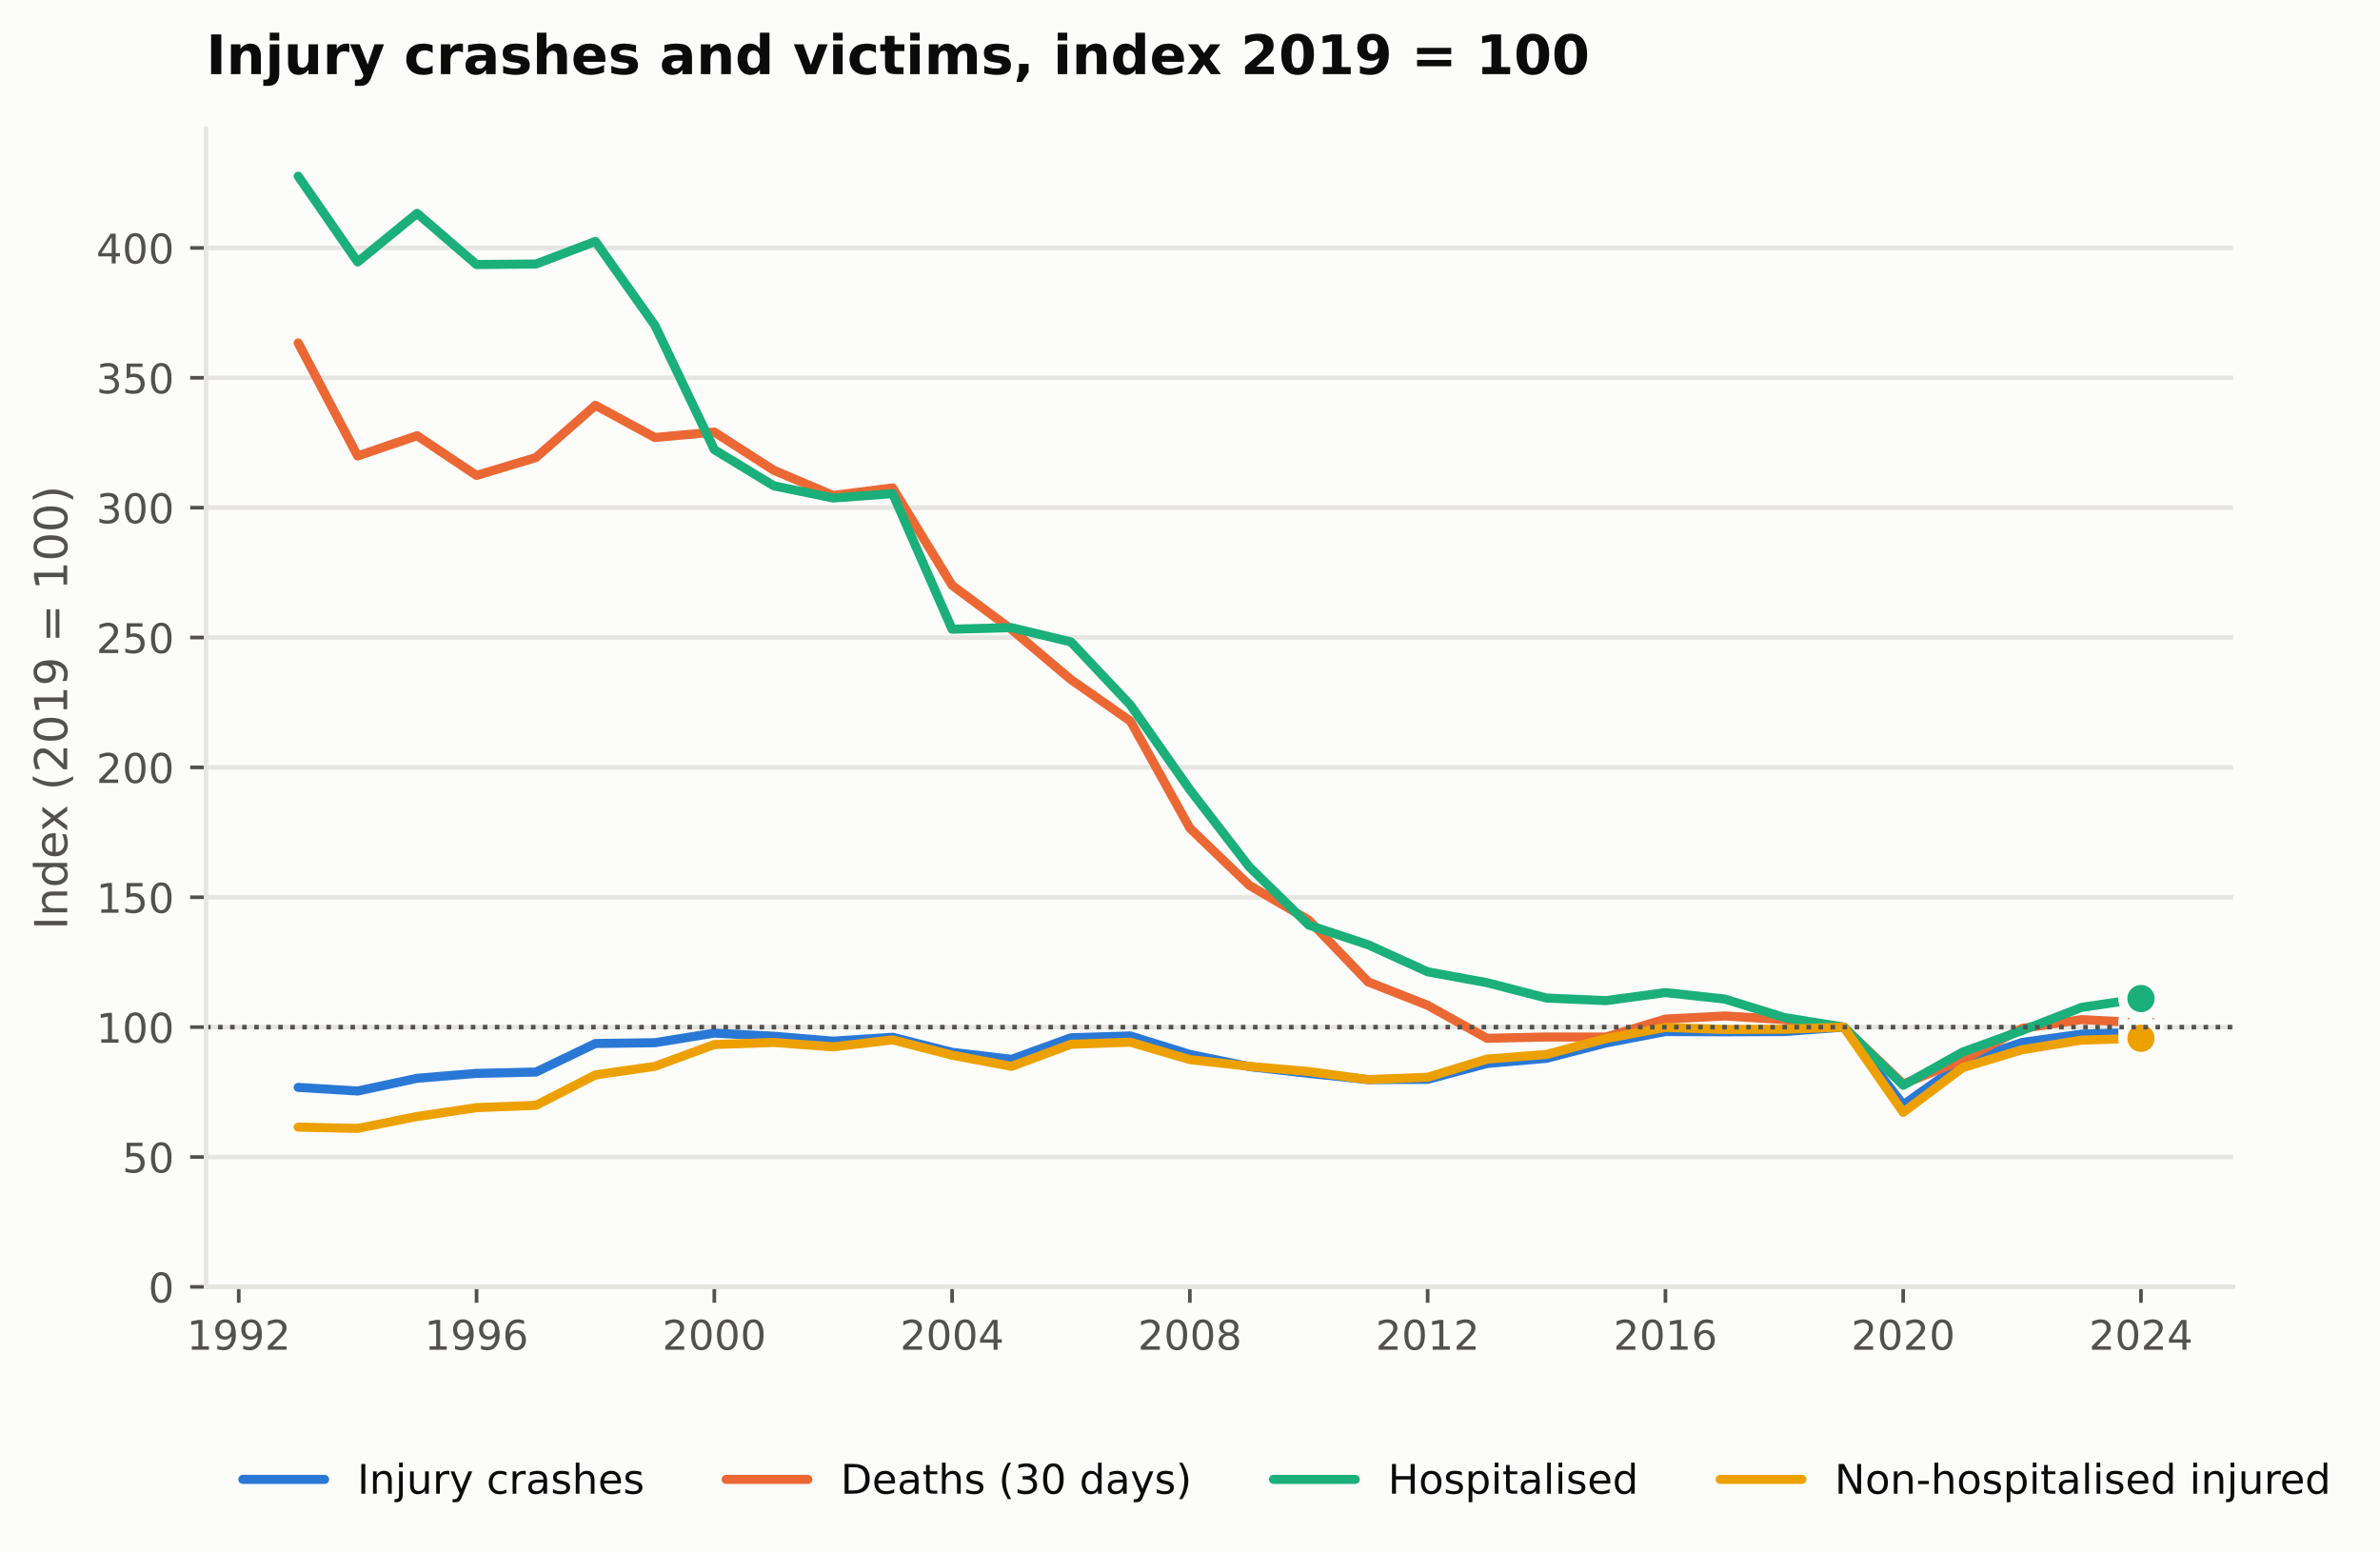
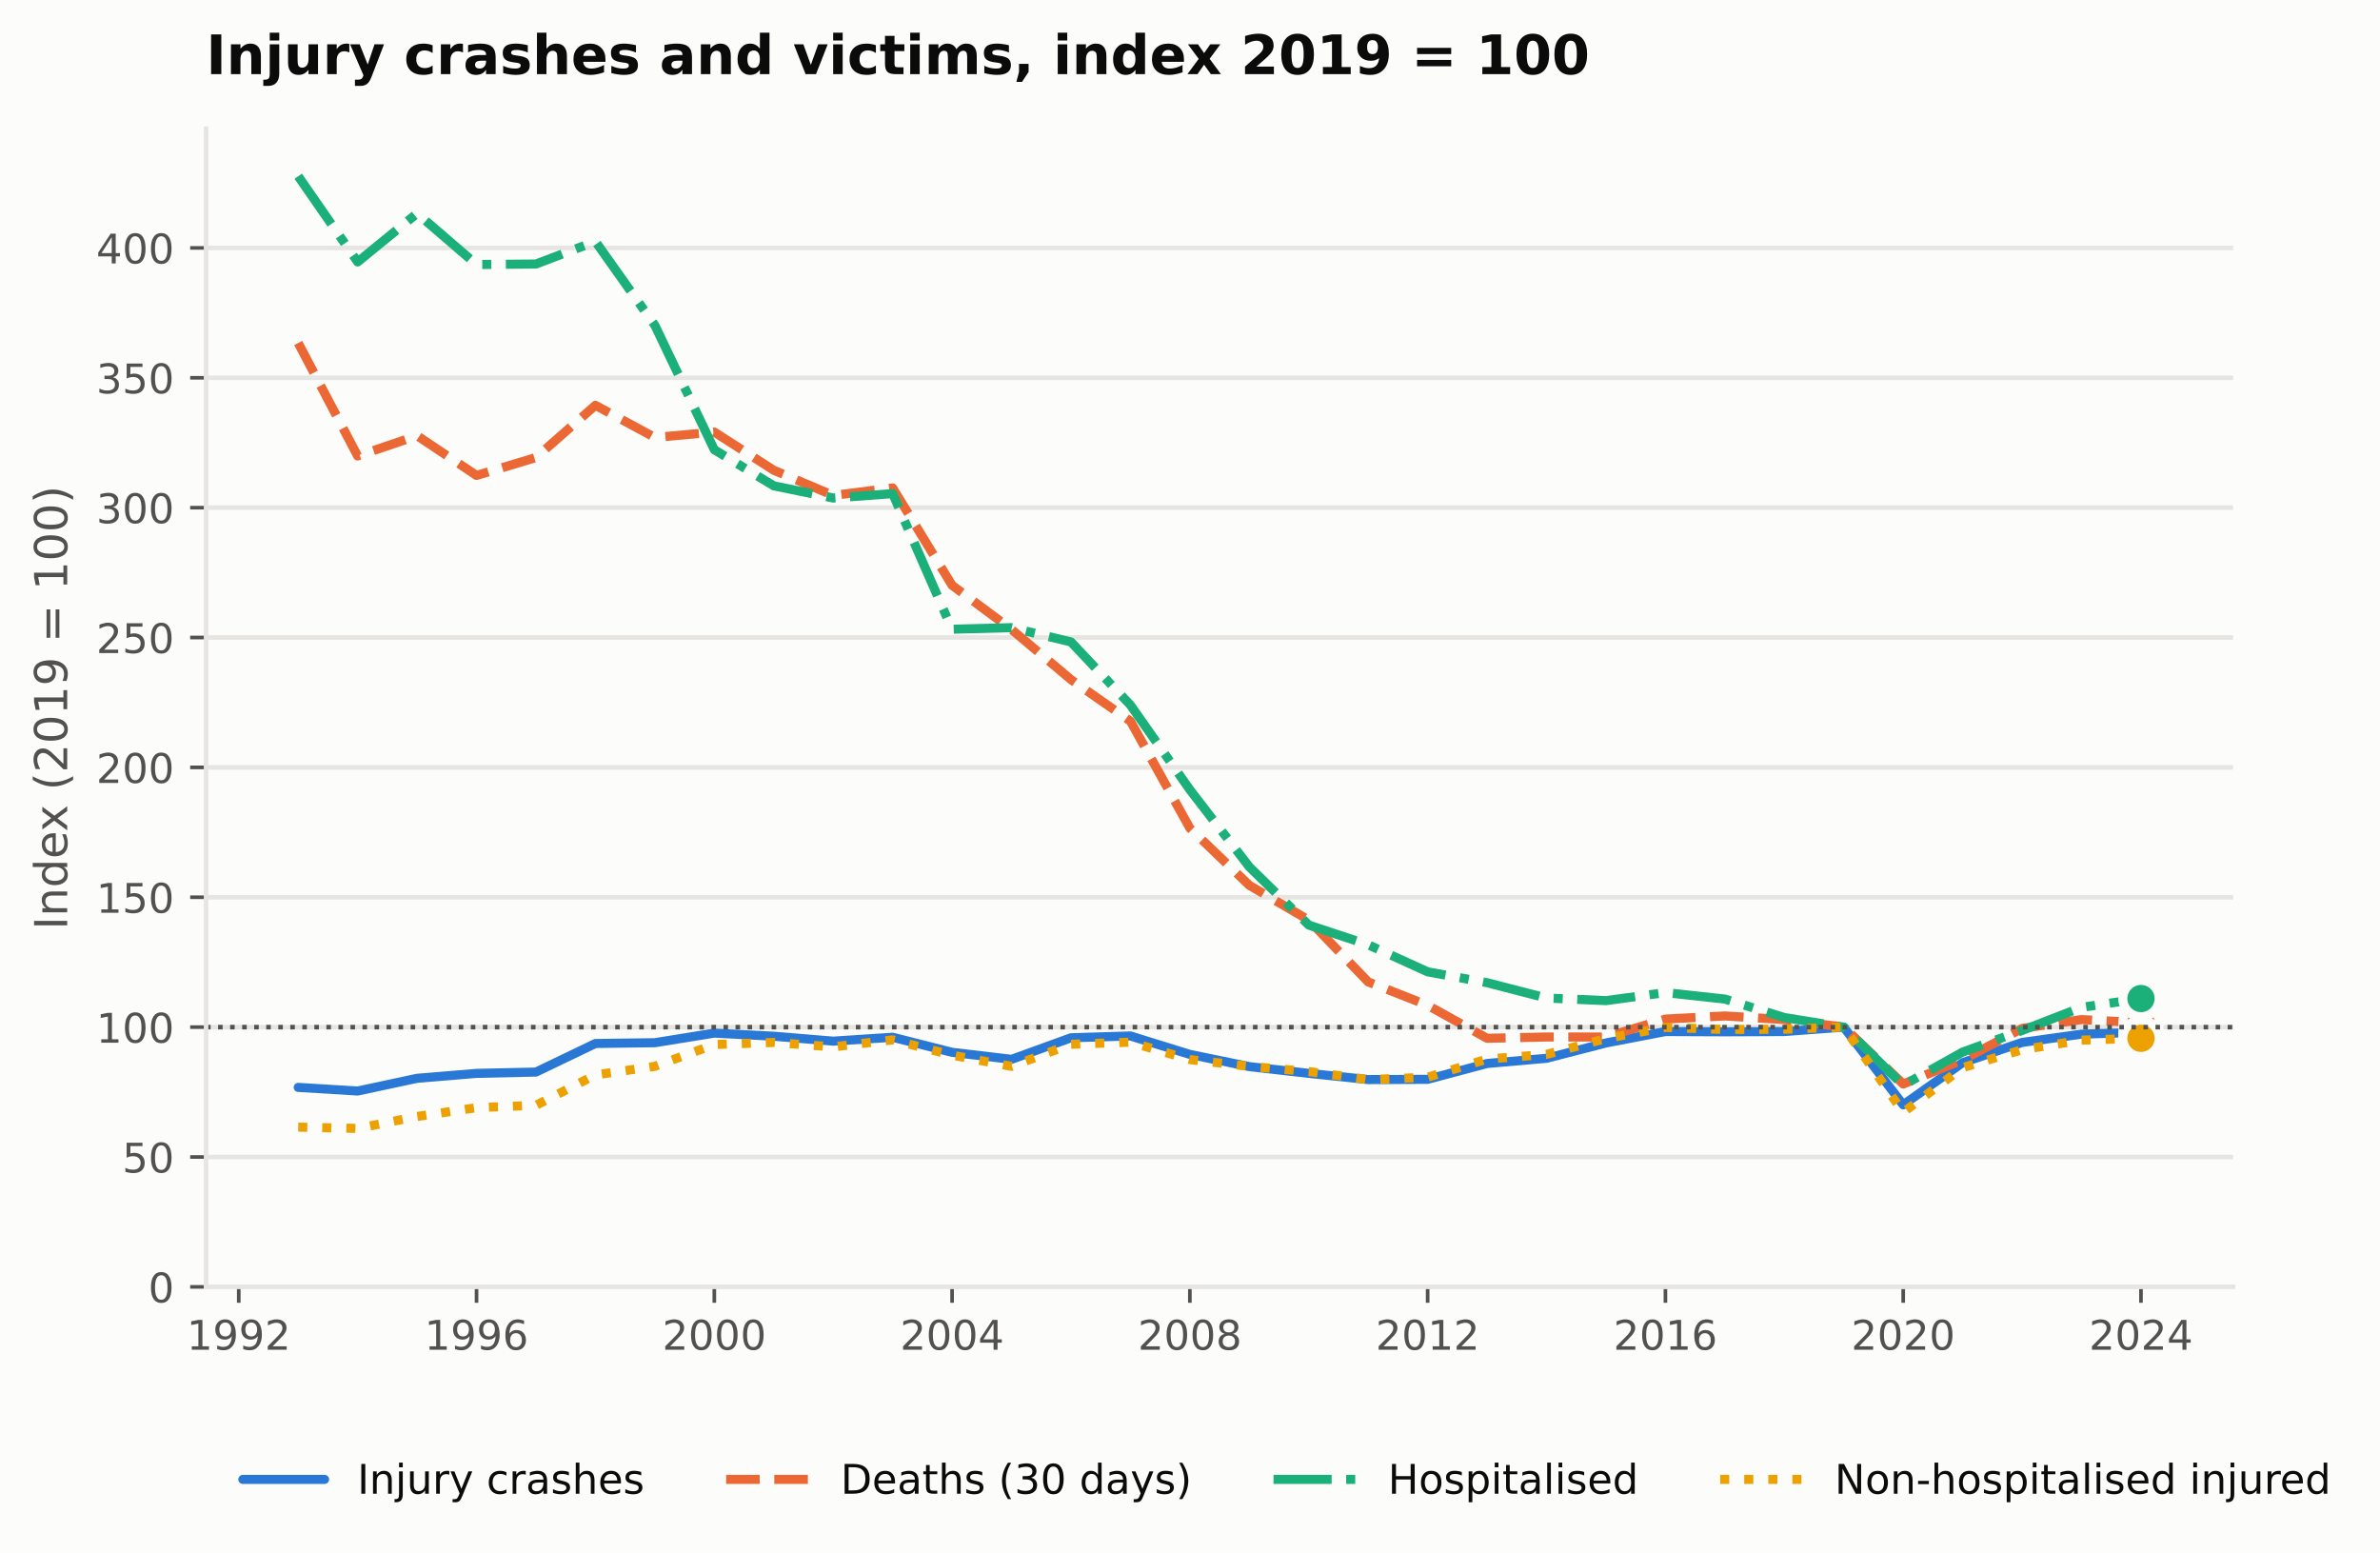
<svg xmlns="http://www.w3.org/2000/svg" xmlns:xlink="http://www.w3.org/1999/xlink" width="524.126pt" height="341.846pt" viewBox="0 0 524.126 341.846" version="1.1">
  <defs>
    <style type="text/css">*{stroke-linejoin: round; stroke-linecap: butt}</style>
  </defs>
  <g id="figure_1">
    <g id="patch_1">
      <path d="M 0 341.846  L 524.126 341.846  L 524.126 0  L 0 0  z " style="fill: #fcfcfb" />
    </g>
    <g id="axes_1">
      <g id="patch_2">
        <path d="M 45.38 283.342  L 491.78 283.342  L 491.78 28.318  L 45.38 28.318  z " style="fill: #fcfcfb" />
      </g>
      <g id="matplotlib.axis_1">
        <g id="xtick_1">
          <g id="line2d_1">
            <defs>
              <path id="m3a9c350e79" d="M 0 0  L 0 3.5  " style="stroke: #52514e; stroke-width: 0.8" />
            </defs>
            <g>
              <use xlink:href="#m3a9c350e79" x="52.58" y="283.342" style="fill: #52514e; stroke: #52514e; stroke-width: 0.8" />
            </g>
          </g>
          <g id="text_1">
            <text style="font-size: 9px; font-family: 'DejaVu Sans', 'Bitstream Vera Sans', 'Computer Modern Sans Serif', 'Lucida Grande', 'Verdana', 'Geneva', 'Lucid', 'Arial', 'Helvetica', 'Avant Garde', sans-serif; text-anchor: middle; fill: #52514e" x="52.58" y="297.18" transform="rotate(-0 52.57953 297.18)">1992</text>
          </g>
        </g>
        <g id="xtick_2">
          <g id="line2d_2">
            <g>
              <use xlink:href="#m3a9c350e79" x="104.943" y="283.342" style="fill: #52514e; stroke: #52514e; stroke-width: 0.8" />
            </g>
          </g>
          <g id="text_2">
            <text style="font-size: 9px; font-family: 'DejaVu Sans', 'Bitstream Vera Sans', 'Computer Modern Sans Serif', 'Lucida Grande', 'Verdana', 'Geneva', 'Lucid', 'Arial', 'Helvetica', 'Avant Garde', sans-serif; text-anchor: middle; fill: #52514e" x="104.943" y="297.18" transform="rotate(-0 104.9432 297.18)">1996</text>
          </g>
        </g>
        <g id="xtick_3">
          <g id="line2d_3">
            <g>
              <use xlink:href="#m3a9c350e79" x="157.307" y="283.342" style="fill: #52514e; stroke: #52514e; stroke-width: 0.8" />
            </g>
          </g>
          <g id="text_3">
            <text style="font-size: 9px; font-family: 'DejaVu Sans', 'Bitstream Vera Sans', 'Computer Modern Sans Serif', 'Lucida Grande', 'Verdana', 'Geneva', 'Lucid', 'Arial', 'Helvetica', 'Avant Garde', sans-serif; text-anchor: middle; fill: #52514e" x="157.307" y="297.18" transform="rotate(-0 157.3068 297.18)">2000</text>
          </g>
        </g>
        <g id="xtick_4">
          <g id="line2d_4">
            <g>
              <use xlink:href="#m3a9c350e79" x="209.67" y="283.342" style="fill: #52514e; stroke: #52514e; stroke-width: 0.8" />
            </g>
          </g>
          <g id="text_4">
            <text style="font-size: 9px; font-family: 'DejaVu Sans', 'Bitstream Vera Sans', 'Computer Modern Sans Serif', 'Lucida Grande', 'Verdana', 'Geneva', 'Lucid', 'Arial', 'Helvetica', 'Avant Garde', sans-serif; text-anchor: middle; fill: #52514e" x="209.67" y="297.18" transform="rotate(-0 209.6704 297.18)">2004</text>
          </g>
        </g>
        <g id="xtick_5">
          <g id="line2d_5">
            <g>
              <use xlink:href="#m3a9c350e79" x="262.034" y="283.342" style="fill: #52514e; stroke: #52514e; stroke-width: 0.8" />
            </g>
          </g>
          <g id="text_5">
            <text style="font-size: 9px; font-family: 'DejaVu Sans', 'Bitstream Vera Sans', 'Computer Modern Sans Serif', 'Lucida Grande', 'Verdana', 'Geneva', 'Lucid', 'Arial', 'Helvetica', 'Avant Garde', sans-serif; text-anchor: middle; fill: #52514e" x="262.034" y="297.18" transform="rotate(-0 262.0341 297.18)">2008</text>
          </g>
        </g>
        <g id="xtick_6">
          <g id="line2d_6">
            <g>
              <use xlink:href="#m3a9c350e79" x="314.398" y="283.342" style="fill: #52514e; stroke: #52514e; stroke-width: 0.8" />
            </g>
          </g>
          <g id="text_6">
            <text style="font-size: 9px; font-family: 'DejaVu Sans', 'Bitstream Vera Sans', 'Computer Modern Sans Serif', 'Lucida Grande', 'Verdana', 'Geneva', 'Lucid', 'Arial', 'Helvetica', 'Avant Garde', sans-serif; text-anchor: middle; fill: #52514e" x="314.398" y="297.18" transform="rotate(-0 314.3977 297.18)">2012</text>
          </g>
        </g>
        <g id="xtick_7">
          <g id="line2d_7">
            <g>
              <use xlink:href="#m3a9c350e79" x="366.761" y="283.342" style="fill: #52514e; stroke: #52514e; stroke-width: 0.8" />
            </g>
          </g>
          <g id="text_7">
            <text style="font-size: 9px; font-family: 'DejaVu Sans', 'Bitstream Vera Sans', 'Computer Modern Sans Serif', 'Lucida Grande', 'Verdana', 'Geneva', 'Lucid', 'Arial', 'Helvetica', 'Avant Garde', sans-serif; text-anchor: middle; fill: #52514e" x="366.761" y="297.18" transform="rotate(-0 366.7613 297.18)">2016</text>
          </g>
        </g>
        <g id="xtick_8">
          <g id="line2d_8">
            <g>
              <use xlink:href="#m3a9c350e79" x="419.125" y="283.342" style="fill: #52514e; stroke: #52514e; stroke-width: 0.8" />
            </g>
          </g>
          <g id="text_8">
            <text style="font-size: 9px; font-family: 'DejaVu Sans', 'Bitstream Vera Sans', 'Computer Modern Sans Serif', 'Lucida Grande', 'Verdana', 'Geneva', 'Lucid', 'Arial', 'Helvetica', 'Avant Garde', sans-serif; text-anchor: middle; fill: #52514e" x="419.125" y="297.18" transform="rotate(-0 419.125 297.18)">2020</text>
          </g>
        </g>
        <g id="xtick_9">
          <g id="line2d_9">
            <g>
              <use xlink:href="#m3a9c350e79" x="471.489" y="283.342" style="fill: #52514e; stroke: #52514e; stroke-width: 0.8" />
            </g>
          </g>
          <g id="text_9">
            <text style="font-size: 9px; font-family: 'DejaVu Sans', 'Bitstream Vera Sans', 'Computer Modern Sans Serif', 'Lucida Grande', 'Verdana', 'Geneva', 'Lucid', 'Arial', 'Helvetica', 'Avant Garde', sans-serif; text-anchor: middle; fill: #52514e" x="471.489" y="297.18" transform="rotate(-0 471.4886 297.18)">2024</text>
          </g>
        </g>
      </g>
      <g id="matplotlib.axis_2">
        <g id="ytick_1">
          <g id="line2d_10">
            <path d="M 45.38 283.342  L 491.78 283.342  " clip-path="url(#pa41cce95e4)" style="fill: none; stroke: #e6e5e1; stroke-linecap: round" />
          </g>
          <g id="line2d_11">
            <defs>
              <path id="mdd3c75259f" d="M 0 0  L -3.5 0  " style="stroke: #52514e; stroke-width: 0.8" />
            </defs>
            <g>
              <use xlink:href="#mdd3c75259f" x="45.38" y="283.342" style="fill: #52514e; stroke: #52514e; stroke-width: 0.8" />
            </g>
          </g>
          <g id="text_10">
            <text style="font-size: 9px; font-family: 'DejaVu Sans', 'Bitstream Vera Sans', 'Computer Modern Sans Serif', 'Lucida Grande', 'Verdana', 'Geneva', 'Lucid', 'Arial', 'Helvetica', 'Avant Garde', sans-serif; text-anchor: end; fill: #52514e" x="38.38" y="286.761" transform="rotate(-0 38.37953 286.7611)">0</text>
          </g>
        </g>
        <g id="ytick_2">
          <g id="line2d_12">
            <path d="M 45.38 254.748  L 491.78 254.748  " clip-path="url(#pa41cce95e4)" style="fill: none; stroke: #e6e5e1; stroke-linecap: round" />
          </g>
          <g id="line2d_13">
            <g>
              <use xlink:href="#mdd3c75259f" x="45.38" y="254.748" style="fill: #52514e; stroke: #52514e; stroke-width: 0.8" />
            </g>
          </g>
          <g id="text_11">
            <text style="font-size: 9px; font-family: 'DejaVu Sans', 'Bitstream Vera Sans', 'Computer Modern Sans Serif', 'Lucida Grande', 'Verdana', 'Geneva', 'Lucid', 'Arial', 'Helvetica', 'Avant Garde', sans-serif; text-anchor: end; fill: #52514e" x="38.38" y="258.166" transform="rotate(-0 38.37953 258.1664)">50</text>
          </g>
        </g>
        <g id="ytick_3">
          <g id="line2d_14">
            <path d="M 45.38 226.153  L 491.78 226.153  " clip-path="url(#pa41cce95e4)" style="fill: none; stroke: #e6e5e1; stroke-linecap: round" />
          </g>
          <g id="line2d_15">
            <g>
              <use xlink:href="#mdd3c75259f" x="45.38" y="226.153" style="fill: #52514e; stroke: #52514e; stroke-width: 0.8" />
            </g>
          </g>
          <g id="text_12">
            <text style="font-size: 9px; font-family: 'DejaVu Sans', 'Bitstream Vera Sans', 'Computer Modern Sans Serif', 'Lucida Grande', 'Verdana', 'Geneva', 'Lucid', 'Arial', 'Helvetica', 'Avant Garde', sans-serif; text-anchor: end; fill: #52514e" x="38.38" y="229.572" transform="rotate(-0 38.37953 229.5718)">100</text>
          </g>
        </g>
        <g id="ytick_4">
          <g id="line2d_16">
            <path d="M 45.38 197.558  L 491.78 197.558  " clip-path="url(#pa41cce95e4)" style="fill: none; stroke: #e6e5e1; stroke-linecap: round" />
          </g>
          <g id="line2d_17">
            <g>
              <use xlink:href="#mdd3c75259f" x="45.38" y="197.558" style="fill: #52514e; stroke: #52514e; stroke-width: 0.8" />
            </g>
          </g>
          <g id="text_13">
            <text style="font-size: 9px; font-family: 'DejaVu Sans', 'Bitstream Vera Sans', 'Computer Modern Sans Serif', 'Lucida Grande', 'Verdana', 'Geneva', 'Lucid', 'Arial', 'Helvetica', 'Avant Garde', sans-serif; text-anchor: end; fill: #52514e" x="38.38" y="200.977" transform="rotate(-0 38.37953 200.9772)">150</text>
          </g>
        </g>
        <g id="ytick_5">
          <g id="line2d_18">
            <path d="M 45.38 168.964  L 491.78 168.964  " clip-path="url(#pa41cce95e4)" style="fill: none; stroke: #e6e5e1; stroke-linecap: round" />
          </g>
          <g id="line2d_19">
            <g>
              <use xlink:href="#mdd3c75259f" x="45.38" y="168.964" style="fill: #52514e; stroke: #52514e; stroke-width: 0.8" />
            </g>
          </g>
          <g id="text_14">
            <text style="font-size: 9px; font-family: 'DejaVu Sans', 'Bitstream Vera Sans', 'Computer Modern Sans Serif', 'Lucida Grande', 'Verdana', 'Geneva', 'Lucid', 'Arial', 'Helvetica', 'Avant Garde', sans-serif; text-anchor: end; fill: #52514e" x="38.38" y="172.383" transform="rotate(-0 38.37953 172.3826)">200</text>
          </g>
        </g>
        <g id="ytick_6">
          <g id="line2d_20">
            <path d="M 45.38 140.369  L 491.78 140.369  " clip-path="url(#pa41cce95e4)" style="fill: none; stroke: #e6e5e1; stroke-linecap: round" />
          </g>
          <g id="line2d_21">
            <g>
              <use xlink:href="#mdd3c75259f" x="45.38" y="140.369" style="fill: #52514e; stroke: #52514e; stroke-width: 0.8" />
            </g>
          </g>
          <g id="text_15">
            <text style="font-size: 9px; font-family: 'DejaVu Sans', 'Bitstream Vera Sans', 'Computer Modern Sans Serif', 'Lucida Grande', 'Verdana', 'Geneva', 'Lucid', 'Arial', 'Helvetica', 'Avant Garde', sans-serif; text-anchor: end; fill: #52514e" x="38.38" y="143.788" transform="rotate(-0 38.37953 143.788)">250</text>
          </g>
        </g>
        <g id="ytick_7">
          <g id="line2d_22">
            <path d="M 45.38 111.774  L 491.78 111.774  " clip-path="url(#pa41cce95e4)" style="fill: none; stroke: #e6e5e1; stroke-linecap: round" />
          </g>
          <g id="line2d_23">
            <g>
              <use xlink:href="#mdd3c75259f" x="45.38" y="111.774" style="fill: #52514e; stroke: #52514e; stroke-width: 0.8" />
            </g>
          </g>
          <g id="text_16">
            <text style="font-size: 9px; font-family: 'DejaVu Sans', 'Bitstream Vera Sans', 'Computer Modern Sans Serif', 'Lucida Grande', 'Verdana', 'Geneva', 'Lucid', 'Arial', 'Helvetica', 'Avant Garde', sans-serif; text-anchor: end; fill: #52514e" x="38.38" y="115.193" transform="rotate(-0 38.37953 115.1933)">300</text>
          </g>
        </g>
        <g id="ytick_8">
          <g id="line2d_24">
            <path d="M 45.38 83.18  L 491.78 83.18  " clip-path="url(#pa41cce95e4)" style="fill: none; stroke: #e6e5e1; stroke-linecap: round" />
          </g>
          <g id="line2d_25">
            <g>
              <use xlink:href="#mdd3c75259f" x="45.38" y="83.18" style="fill: #52514e; stroke: #52514e; stroke-width: 0.8" />
            </g>
          </g>
          <g id="text_17">
            <text style="font-size: 9px; font-family: 'DejaVu Sans', 'Bitstream Vera Sans', 'Computer Modern Sans Serif', 'Lucida Grande', 'Verdana', 'Geneva', 'Lucid', 'Arial', 'Helvetica', 'Avant Garde', sans-serif; text-anchor: end; fill: #52514e" x="38.38" y="86.599" transform="rotate(-0 38.37953 86.59871)">350</text>
          </g>
        </g>
        <g id="ytick_9">
          <g id="line2d_26">
            <path d="M 45.38 54.585  L 491.78 54.585  " clip-path="url(#pa41cce95e4)" style="fill: none; stroke: #e6e5e1; stroke-linecap: round" />
          </g>
          <g id="line2d_27">
            <g>
              <use xlink:href="#mdd3c75259f" x="45.38" y="54.585" style="fill: #52514e; stroke: #52514e; stroke-width: 0.8" />
            </g>
          </g>
          <g id="text_18">
            <text style="font-size: 9px; font-family: 'DejaVu Sans', 'Bitstream Vera Sans', 'Computer Modern Sans Serif', 'Lucida Grande', 'Verdana', 'Geneva', 'Lucid', 'Arial', 'Helvetica', 'Avant Garde', sans-serif; text-anchor: end; fill: #52514e" x="38.38" y="58.004" transform="rotate(-0 38.37953 58.00409)">400</text>
          </g>
        </g>
        <g id="text_19">
          <text style="font-size: 10px; font-family: 'DejaVu Sans', 'Bitstream Vera Sans', 'Computer Modern Sans Serif', 'Lucida Grande', 'Verdana', 'Geneva', 'Lucid', 'Arial', 'Helvetica', 'Avant Garde', sans-serif; text-anchor: middle; fill: #52514e" x="14.798" y="155.83" transform="rotate(-90 14.79844 155.8301)">Index (2019 = 100)</text>
        </g>
      </g>
      <g id="line2d_28">
        <path d="M 65.67 239.421  L 78.761 240.221  L 91.852 237.419  L 104.943 236.333  L 118.034 236.047  L 131.125 229.756  L 144.216 229.584  L 157.307 227.468  L 170.398 228.155  L 183.489 229.241  L 196.58 228.383  L 209.67 231.7  L 222.761 233.244  L 235.852 228.498  L 248.943 228.097  L 262.034 232.158  L 275.125 234.846  L 288.216 236.333  L 301.307 237.705  L 314.398 237.648  L 327.489 234.159  L 340.58 233.016  L 353.67 229.641  L 366.761 227.125  L 379.852 227.182  L 392.943 227.125  L 406.034 226.153  L 419.125 243.252  L 432.216 233.988  L 445.307 229.527  L 458.398 227.697  L 471.489 227.297  " clip-path="url(#pa41cce95e4)" style="fill: none; stroke: #2a78d6; stroke-width: 2; stroke-linecap: round" />
      </g>
      <g id="line2d_29">
        <defs>
          <path id="mbdb302a14b" d="M 0 4  C 1.061 4 2.078 3.579 2.828 2.828  C 3.579 2.078 4 1.061 4 0  C 4 -1.061 3.579 -2.078 2.828 -2.828  C 2.078 -3.579 1.061 -4 0 -4  C -1.061 -4 -2.078 -3.579 -2.828 -2.828  C -3.579 -2.078 -4 -1.061 -4 0  C -4 1.061 -3.579 2.078 -2.828 2.828  C -2.078 3.579 -1.061 4 0 4  z " style="stroke: #fcfcfb; stroke-width: 2" />
        </defs>
        <g clip-path="url(#pa41cce95e4)">
          <use xlink:href="#mbdb302a14b" x="471.489" y="227.297" style="fill: #2a78d6; stroke: #fcfcfb; stroke-width: 2" />
        </g>
      </g>
      <g id="line2d_30">
-         <path d="M 65.67 75.516  L 78.761 100.394  L 91.852 95.933  L 104.943 104.683  L 118.034 100.737  L 131.125 89.242  L 144.216 96.333  L 157.307 95.132  L 170.398 103.539  L 183.489 109.086  L 196.58 107.428  L 209.67 128.874  L 222.761 138.596  L 235.852 149.634  L 248.943 158.784  L 262.034 182.346  L 275.125 194.928  L 288.216 202.591  L 301.307 216.202  L 314.398 221.349  L 327.489 228.612  L 340.58 228.326  L 353.67 228.326  L 366.761 224.38  L 379.852 223.694  L 392.943 224.494  L 406.034 226.153  L 419.125 238.677  L 432.216 233.359  L 445.307 226.439  L 458.398 224.494  L 471.489 225.181  " clip-path="url(#pa41cce95e4)" style="fill: none; stroke: #eb6834; stroke-width: 2; stroke-linecap: round" />
+         <path d="M 65.67 75.516  L 78.761 100.394  L 91.852 95.933  L 104.943 104.683  L 118.034 100.737  L 131.125 89.242  L 144.216 96.333  L 157.307 95.132  L 170.398 103.539  L 183.489 109.086  L 196.58 107.428  L 209.67 128.874  L 222.761 138.596  L 235.852 149.634  L 248.943 158.784  L 262.034 182.346  L 275.125 194.928  L 288.216 202.591  L 301.307 216.202  L 314.398 221.349  L 327.489 228.612  L 340.58 228.326  L 353.67 228.326  L 366.761 224.38  L 379.852 223.694  L 392.943 224.494  L 406.034 226.153  L 419.125 238.677  L 432.216 233.359  L 445.307 226.439  L 458.398 224.494  L 471.489 225.181  " clip-path="url(#pa41cce95e4)" style="fill: none; stroke-dasharray: 7.4,3.2; stroke-dashoffset: 0; stroke: #eb6834; stroke-width: 2" />
      </g>
      <g id="line2d_31">
        <defs>
          <path id="m415b86604d" d="M 0 4  C 1.061 4 2.078 3.579 2.828 2.828  C 3.579 2.078 4 1.061 4 0  C 4 -1.061 3.579 -2.078 2.828 -2.828  C 2.078 -3.579 1.061 -4 0 -4  C -1.061 -4 -2.078 -3.579 -2.828 -2.828  C -3.579 -2.078 -4 -1.061 -4 0  C -4 1.061 -3.579 2.078 -2.828 2.828  C -2.078 3.579 -1.061 4 0 4  z " style="stroke: #fcfcfb; stroke-width: 2" />
        </defs>
        <g clip-path="url(#pa41cce95e4)">
          <use xlink:href="#m415b86604d" x="471.489" y="225.181" style="fill: #eb6834; stroke: #fcfcfb; stroke-width: 2" />
        </g>
      </g>
      <g id="line2d_32">
-         <path d="M 65.67 38.801  L 78.761 57.673  L 91.852 46.979  L 104.943 58.245  L 118.034 58.131  L 131.125 53.155  L 144.216 71.628  L 157.307 99.021  L 170.398 106.97  L 183.489 109.658  L 196.58 108.686  L 209.67 138.539  L 222.761 138.196  L 235.852 141.341  L 248.943 155.238  L 262.034 173.882  L 275.125 190.867  L 288.216 203.678  L 301.307 208.024  L 314.398 213.972  L 327.489 216.374  L 340.58 219.748  L 353.67 220.32  L 366.761 218.547  L 379.852 219.976  L 392.943 224.037  L 406.034 226.153  L 419.125 238.963  L 432.216 231.643  L 445.307 226.896  L 458.398 221.806  L 471.489 219.862  " clip-path="url(#pa41cce95e4)" style="fill: none; stroke: #1baf7a; stroke-width: 2; stroke-linecap: round" />
+         <path d="M 65.67 38.801  L 78.761 57.673  L 91.852 46.979  L 104.943 58.245  L 118.034 58.131  L 131.125 53.155  L 144.216 71.628  L 157.307 99.021  L 170.398 106.97  L 183.489 109.658  L 196.58 108.686  L 209.67 138.539  L 222.761 138.196  L 235.852 141.341  L 248.943 155.238  L 262.034 173.882  L 275.125 190.867  L 288.216 203.678  L 301.307 208.024  L 314.398 213.972  L 327.489 216.374  L 340.58 219.748  L 353.67 220.32  L 366.761 218.547  L 379.852 219.976  L 392.943 224.037  L 406.034 226.153  L 419.125 238.963  L 432.216 231.643  L 445.307 226.896  L 458.398 221.806  L 471.489 219.862  " clip-path="url(#pa41cce95e4)" style="fill: none; stroke-dasharray: 12.8,3.2,2,3.2; stroke-dashoffset: 0; stroke: #1baf7a; stroke-width: 2" />
      </g>
      <g id="line2d_33">
        <defs>
          <path id="mb20026e83d" d="M 0 4  C 1.061 4 2.078 3.579 2.828 2.828  C 3.579 2.078 4 1.061 4 0  C 4 -1.061 3.579 -2.078 2.828 -2.828  C 2.078 -3.579 1.061 -4 0 -4  C -1.061 -4 -2.078 -3.579 -2.828 -2.828  C -3.579 -2.078 -4 -1.061 -4 0  C -4 1.061 -3.579 2.078 -2.828 2.828  C -2.078 3.579 -1.061 4 0 4  z " style="stroke: #fcfcfb; stroke-width: 2" />
        </defs>
        <g clip-path="url(#pa41cce95e4)">
          <use xlink:href="#mb20026e83d" x="471.489" y="219.862" style="fill: #1baf7a; stroke: #fcfcfb; stroke-width: 2" />
        </g>
      </g>
      <g id="line2d_34">
-         <path d="M 65.67 248.171  L 78.761 248.457  L 91.852 245.826  L 104.943 243.882  L 118.034 243.367  L 131.125 236.676  L 144.216 234.788  L 157.307 229.985  L 170.398 229.527  L 183.489 230.499  L 196.58 228.955  L 209.67 232.329  L 222.761 234.788  L 235.852 229.927  L 248.943 229.47  L 262.034 233.302  L 275.125 234.788  L 288.216 235.932  L 301.307 237.705  L 314.398 237.19  L 327.489 233.187  L 340.58 232.158  L 353.67 228.669  L 366.761 226.21  L 379.852 226.668  L 392.943 226.61  L 406.034 226.153  L 419.125 244.911  L 432.216 235.074  L 445.307 231.128  L 458.398 229.012  L 471.489 228.612  " clip-path="url(#pa41cce95e4)" style="fill: none; stroke: #eda100; stroke-width: 2; stroke-linecap: round" />
+         <path d="M 65.67 248.171  L 78.761 248.457  L 91.852 245.826  L 104.943 243.882  L 118.034 243.367  L 131.125 236.676  L 144.216 234.788  L 157.307 229.985  L 170.398 229.527  L 183.489 230.499  L 196.58 228.955  L 209.67 232.329  L 222.761 234.788  L 235.852 229.927  L 248.943 229.47  L 262.034 233.302  L 275.125 234.788  L 288.216 235.932  L 301.307 237.705  L 314.398 237.19  L 327.489 233.187  L 340.58 232.158  L 353.67 228.669  L 366.761 226.21  L 379.852 226.668  L 392.943 226.61  L 406.034 226.153  L 419.125 244.911  L 432.216 235.074  L 445.307 231.128  L 458.398 229.012  L 471.489 228.612  " clip-path="url(#pa41cce95e4)" style="fill: none; stroke-dasharray: 2,3.3; stroke-dashoffset: 0; stroke: #eda100; stroke-width: 2" />
      </g>
      <g id="line2d_35">
        <defs>
          <path id="m3fde5de5c2" d="M 0 4  C 1.061 4 2.078 3.579 2.828 2.828  C 3.579 2.078 4 1.061 4 0  C 4 -1.061 3.579 -2.078 2.828 -2.828  C 2.078 -3.579 1.061 -4 0 -4  C -1.061 -4 -2.078 -3.579 -2.828 -2.828  C -3.579 -2.078 -4 -1.061 -4 0  C -4 1.061 -3.579 2.078 -2.828 2.828  C -2.078 3.579 -1.061 4 0 4  z " style="stroke: #fcfcfb; stroke-width: 2" />
        </defs>
        <g clip-path="url(#pa41cce95e4)">
          <use xlink:href="#m3fde5de5c2" x="471.489" y="228.612" style="fill: #eda100; stroke: #fcfcfb; stroke-width: 2" />
        </g>
      </g>
      <g id="line2d_36">
        <path d="M 45.38 226.153  L 491.78 226.153  " clip-path="url(#pa41cce95e4)" style="fill: none; stroke-dasharray: 1,1.65; stroke-dashoffset: 0; stroke: #52514e" />
      </g>
      <g id="patch_3">
        <path d="M 45.38 283.342  L 45.38 28.318  " style="fill: none; stroke: #e6e5e1; stroke-linejoin: miter; stroke-linecap: square" />
      </g>
      <g id="patch_4">
        <path d="M 45.38 283.342  L 491.78 283.342  " style="fill: none; stroke: #e6e5e1; stroke-linejoin: miter; stroke-linecap: square" />
      </g>
      <g id="text_20">
        <text style="font-weight: 700; font-size: 12px; font-family: 'DejaVu Sans', 'Bitstream Vera Sans', 'Computer Modern Sans Serif', 'Lucida Grande', 'Verdana', 'Geneva', 'Lucid', 'Arial', 'Helvetica', 'Avant Garde', sans-serif; text-anchor: start; fill: #0b0b0b" x="45.38" y="16.318" transform="rotate(-0 45.37953 16.31812)">Injury crashes and victims, index 2019 = 100</text>
      </g>
      <g id="legend_1">
        <g id="line2d_37">
          <path d="M 53.48 325.734  L 62.48 325.734  L 71.48 325.734  " style="fill: none; stroke: #2a78d6; stroke-width: 2; stroke-linecap: round" />
        </g>
        <g id="text_21">
          <text style="font-size: 9px; font-family: 'DejaVu Sans', 'Bitstream Vera Sans', 'Computer Modern Sans Serif', 'Lucida Grande', 'Verdana', 'Geneva', 'Lucid', 'Arial', 'Helvetica', 'Avant Garde', sans-serif; text-anchor: start; fill: #0b0b0b" x="78.68" y="328.884" transform="rotate(-0 78.67953 328.8836)">Injury crashes</text>
        </g>
        <g id="line2d_38">
-           <path d="M 159.912 325.734  L 168.912 325.734  L 177.912 325.734  " style="fill: none; stroke: #eb6834; stroke-width: 2; stroke-linecap: round" />
+           <path d="M 159.912 325.734  L 168.912 325.734  L 177.912 325.734  " style="fill: none; stroke-dasharray: 7.4,3.2; stroke-dashoffset: 0; stroke: #eb6834; stroke-width: 2" />
        </g>
        <g id="text_22">
          <text style="font-size: 9px; font-family: 'DejaVu Sans', 'Bitstream Vera Sans', 'Computer Modern Sans Serif', 'Lucida Grande', 'Verdana', 'Geneva', 'Lucid', 'Arial', 'Helvetica', 'Avant Garde', sans-serif; text-anchor: start; fill: #0b0b0b" x="185.112" y="328.884" transform="rotate(-0 185.1116 328.8836)">Deaths (30 days)</text>
        </g>
        <g id="line2d_39">
-           <path d="M 280.455 325.734  L 289.455 325.734  L 298.455 325.734  " style="fill: none; stroke: #1baf7a; stroke-width: 2; stroke-linecap: round" />
+           <path d="M 280.455 325.734  L 289.455 325.734  L 298.455 325.734  " style="fill: none; stroke-dasharray: 12.8,3.2,2,3.2; stroke-dashoffset: 0; stroke: #1baf7a; stroke-width: 2" />
        </g>
        <g id="text_23">
          <text style="font-size: 9px; font-family: 'DejaVu Sans', 'Bitstream Vera Sans', 'Computer Modern Sans Serif', 'Lucida Grande', 'Verdana', 'Geneva', 'Lucid', 'Arial', 'Helvetica', 'Avant Garde', sans-serif; text-anchor: start; fill: #0b0b0b" x="305.655" y="328.884" transform="rotate(-0 305.6553 328.8836)">Hospitalised</text>
        </g>
        <g id="line2d_40">
-           <path d="M 378.817 325.734  L 387.817 325.734  L 396.817 325.734  " style="fill: none; stroke: #eda100; stroke-width: 2; stroke-linecap: round" />
+           <path d="M 378.817 325.734  L 387.817 325.734  L 396.817 325.734  " style="fill: none; stroke-dasharray: 2,3.3; stroke-dashoffset: 0; stroke: #eda100; stroke-width: 2" />
        </g>
        <g id="text_24">
          <text style="font-size: 9px; font-family: 'DejaVu Sans', 'Bitstream Vera Sans', 'Computer Modern Sans Serif', 'Lucida Grande', 'Verdana', 'Geneva', 'Lucid', 'Arial', 'Helvetica', 'Avant Garde', sans-serif; text-anchor: start; fill: #0b0b0b" x="404.017" y="328.884" transform="rotate(-0 404.0169 328.8836)">Non-hospitalised injured</text>
        </g>
      </g>
    </g>
  </g>
  <defs>
    <clipPath id="pa41cce95e4">
      <rect x="45.38" y="28.318" width="446.4" height="255.024" />
    </clipPath>
  </defs>
</svg>
